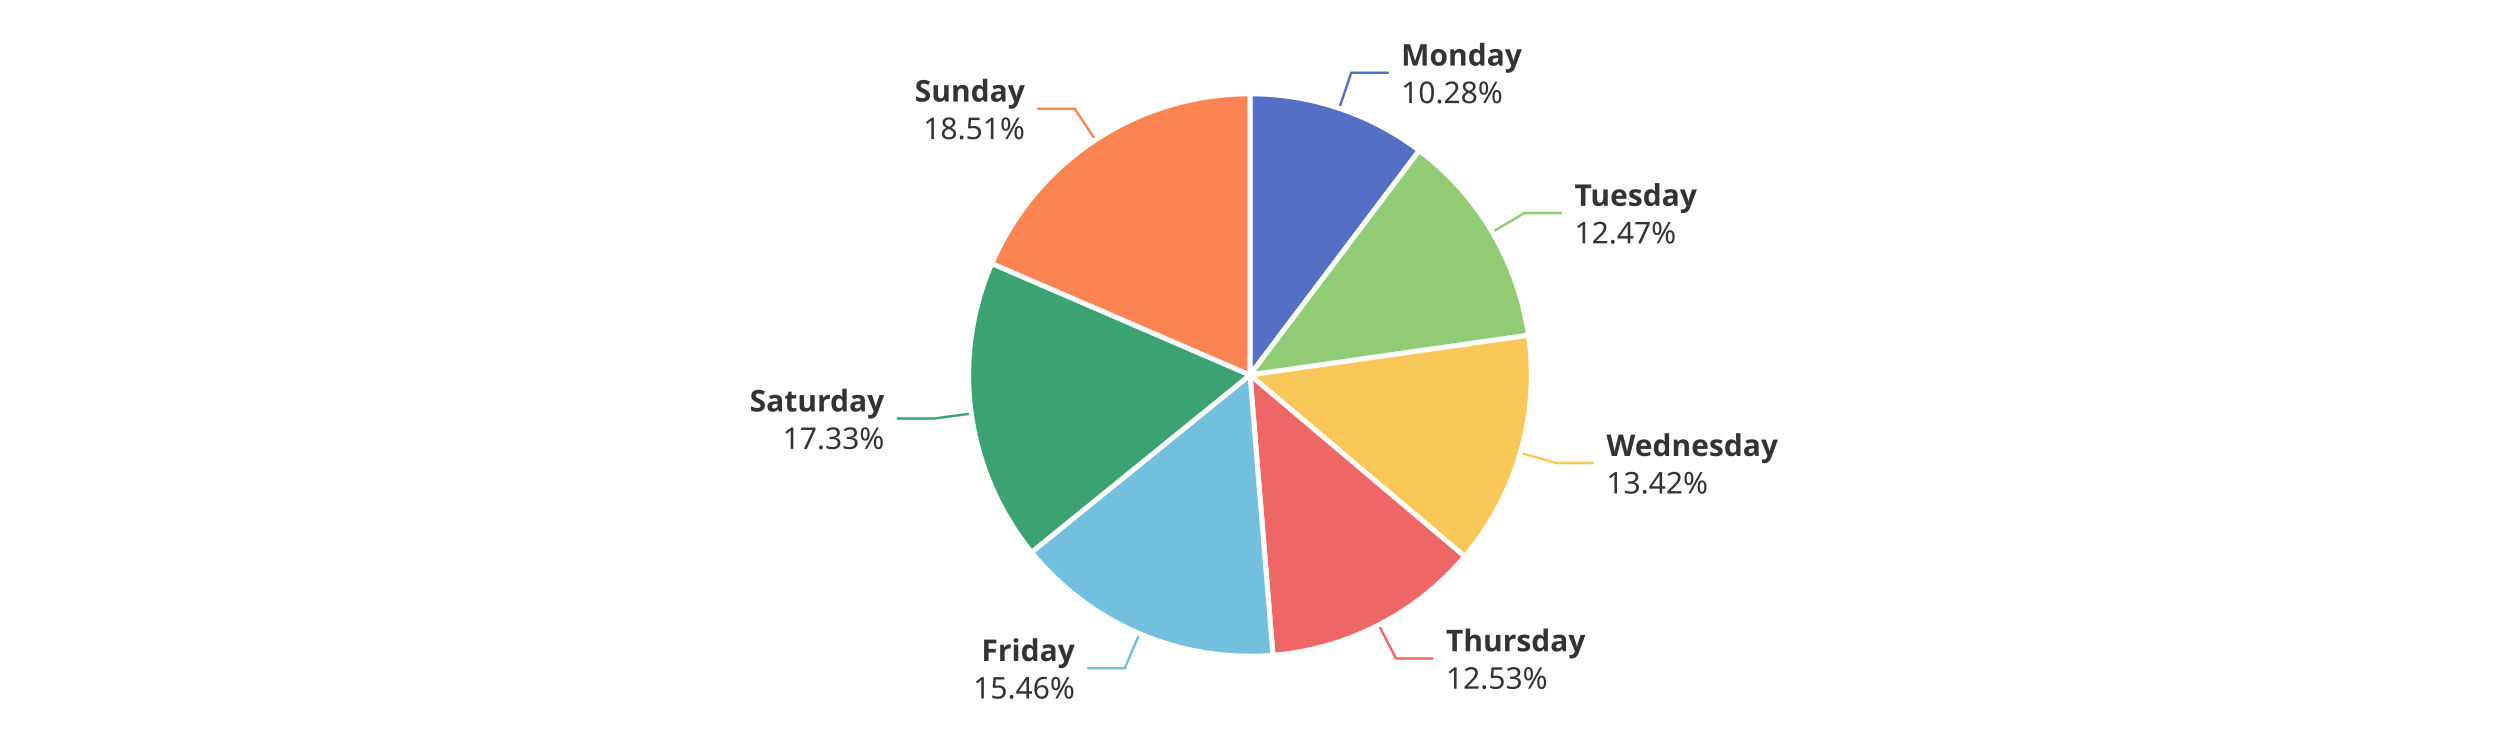
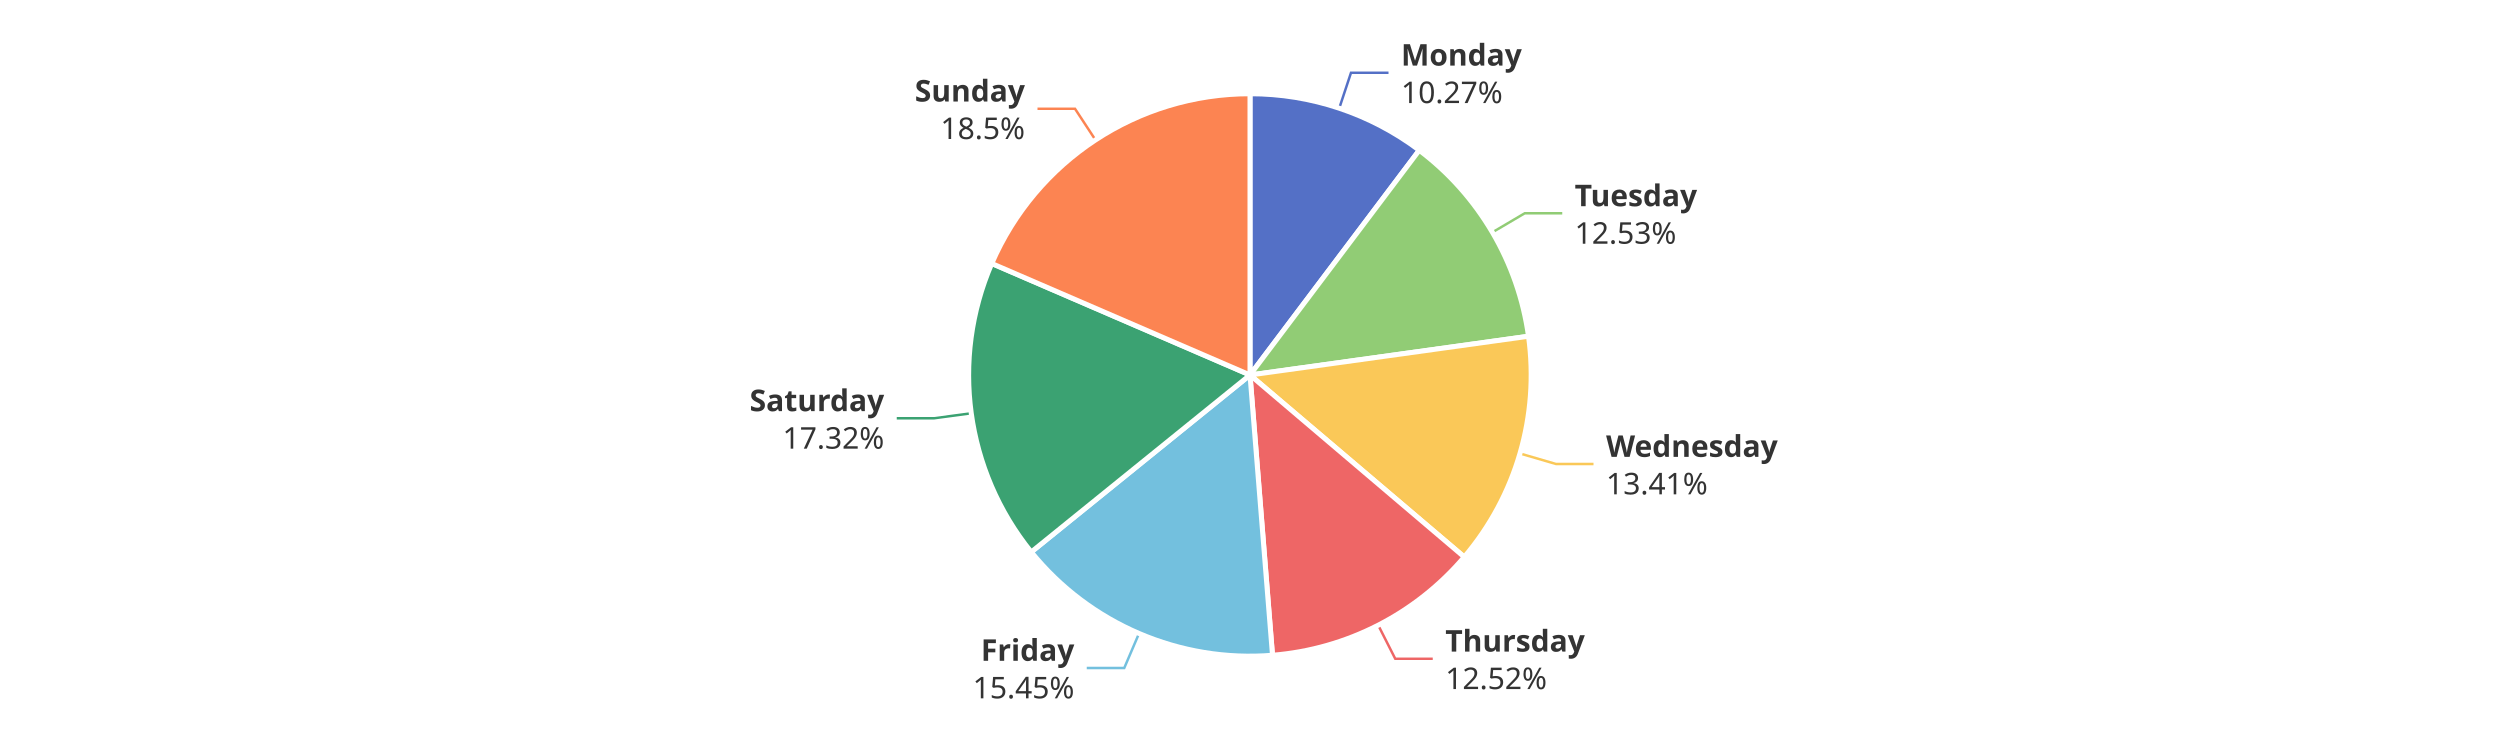
<svg xmlns="http://www.w3.org/2000/svg" width="1000" height="300" version="1.1" baseProfile="full" viewBox="0 0 1000 300">
  <rect width="1000" height="300" x="0" y="0" id="0" fill="#ffffff" />
-   <polyline points="535.7 43.3 540.5 29.1 555.5 29.1" fill="none" stroke="#5470c6" />
-   <polyline points="596.9 92.8 609.8 85.2 624.8 85.2" fill="none" stroke="#91cc75" />
-   <polyline points="608.1 181.1 622.5 185.2 637.5 185.2" fill="none" stroke="#fac858" />
-   <polyline points="551.5 250 558.4 263.4 573.4 263.4" fill="none" stroke="#ee6666" />
-   <polyline points="455.8 253.5 449.9 267.3 434.9 267.3" fill="none" stroke="#73c0de" />
-   <polyline points="388.6 165.4 373.7 167.4 358.7 167.4" fill="none" stroke="#3ba272" />
-   <polyline points="438.2 56 429.9 43.5 414.9 43.5" fill="none" stroke="#fc8452" />
-   <path d="M500 37.5A112.5 112.5 0 0 1 567.7 60.2L500 150Z" fill="#5470c6" stroke="#fff" stroke-width="2" stroke-linejoin="round" />
-   <path d="M567.7 60.2A112.5 112.5 0 0 1 611.4 134.1L500 150Z" fill="#91cc75" stroke="#fff" stroke-width="2" stroke-linejoin="round" />
-   <path d="M611.4 134.1A112.5 112.5 0 0 1 585.9 222.6L500 150Z" fill="#fac858" stroke="#fff" stroke-width="2" stroke-linejoin="round" />
-   <path d="M585.9 222.6A112.5 112.5 0 0 1 509.2 262.1L500 150Z" fill="#ee6666" stroke="#fff" stroke-width="2" stroke-linejoin="round" />
-   <path d="M509.2 262.1A112.5 112.5 0 0 1 412.6 220.9L500 150Z" fill="#73c0de" stroke="#fff" stroke-width="2" stroke-linejoin="round" />
-   <path d="M412.6 220.9A112.5 112.5 0 0 1 396.7 105.4L500 150Z" fill="#3ba272" stroke="#fff" stroke-width="2" stroke-linejoin="round" />
+   <polyline points="535.7 43.3 540.4 29.1 555.4 29.1" fill="none" stroke="#5470c6" />
+   <polyline points="597 92.9 609.9 85.3 624.9 85.3" fill="none" stroke="#91cc75" />
+   <polyline points="608 181.4 622.4 185.6 637.4 185.6" fill="none" stroke="#fac858" />
+   <polyline points="551.3 250.1 558.1 263.5 573.1 263.5" fill="none" stroke="#ee6666" />
+   <polyline points="455.6 253.4 449.7 267.2 434.7 267.2" fill="none" stroke="#73c0de" />
+   <polyline points="388.5 165.3 373.7 167.3 358.7 167.3" fill="none" stroke="#3ba272" />
+   <polyline points="438.2 56 430 43.5 415 43.5" fill="none" stroke="#fc8452" />
+   <path d="M500 37.5A112.5 112.5 0 0 1 567.7 60.1L500 150Z" fill="#5470c6" stroke="#fff" stroke-width="2" stroke-linejoin="round" />
+   <path d="M567.7 60.1A112.5 112.5 0 0 1 611.4 134.5L500 150Z" fill="#91cc75" stroke="#fff" stroke-width="2" stroke-linejoin="round" />
+   <path d="M611.4 134.5A112.5 112.5 0 0 1 585.7 222.8L500 150Z" fill="#fac858" stroke="#fff" stroke-width="2" stroke-linejoin="round" />
+   <path d="M585.7 222.8A112.5 112.5 0 0 1 509 262.1L500 150Z" fill="#ee6666" stroke="#fff" stroke-width="2" stroke-linejoin="round" />
+   <path d="M509 262.1A112.5 112.5 0 0 1 412.5 220.8L500 150Z" fill="#73c0de" stroke="#fff" stroke-width="2" stroke-linejoin="round" />
+   <path d="M412.5 220.8A112.5 112.5 0 0 1 396.7 105.4L500 150Z" fill="#3ba272" stroke="#fff" stroke-width="2" stroke-linejoin="round" />
  <path d="M396.7 105.4A112.5 112.5 0 0 1 500 37.5L500 150Z" fill="#fc8452" stroke="#fff" stroke-width="2" stroke-linejoin="round" />
-   <path d="M0 -15l42.8 0l0 30l-42.8 0Z" transform="translate(560.4609 29.0903)" fill="none" />
-   <text dominant-baseline="central" text-anchor="start" style="font-size:12px;font-family:sans-serif;font-weight:bold;" y="-7.5" transform="translate(560.4609 29.0903)" fill="#333" stroke="rgb(255,255,255)" stroke-width="2" paint-order="stroke" stroke-miterlimit="2">Monday</text>
-   <text dominant-baseline="central" text-anchor="start" style="font-size:12px;font-family:sans-serif;" y="7.5" transform="translate(560.4609 29.0903)" fill="#333" stroke="rgb(255,255,255)" stroke-width="2" paint-order="stroke" stroke-miterlimit="2">10.28%</text>
-   <path d="M0 -15l46.2 0l0 30l-46.2 0Z" transform="translate(629.799 85.1893)" fill="none" />
-   <text dominant-baseline="central" text-anchor="start" style="font-size:12px;font-family:sans-serif;font-weight:bold;" y="-7.5" transform="translate(629.799 85.1893)" fill="#333" stroke="rgb(255,255,255)" stroke-width="2" paint-order="stroke" stroke-miterlimit="2">Tuesday</text>
-   <text dominant-baseline="central" text-anchor="start" style="font-size:12px;font-family:sans-serif;" y="7.5" transform="translate(629.799 85.1893)" fill="#333" stroke="rgb(255,255,255)" stroke-width="2" paint-order="stroke" stroke-miterlimit="2">12.47%</text>
-   <path d="M0 -15l63.6 0l0 30l-63.6 0Z" transform="translate(642.533 185.2409)" fill="none" />
-   <text dominant-baseline="central" text-anchor="start" style="font-size:12px;font-family:sans-serif;font-weight:bold;" y="-7.5" transform="translate(642.533 185.2409)" fill="#333" stroke="rgb(255,255,255)" stroke-width="2" paint-order="stroke" stroke-miterlimit="2">Wednesday</text>
-   <text dominant-baseline="central" text-anchor="start" style="font-size:12px;font-family:sans-serif;" y="7.5" transform="translate(642.533 185.2409)" fill="#333" stroke="rgb(255,255,255)" stroke-width="2" paint-order="stroke" stroke-miterlimit="2">13.42%</text>
-   <path d="M0 -15l50.2 0l0 30l-50.2 0Z" transform="translate(578.3775 263.3504)" fill="none" />
-   <text dominant-baseline="central" text-anchor="start" style="font-size:12px;font-family:sans-serif;font-weight:bold;" y="-7.5" transform="translate(578.3775 263.3504)" fill="#333" stroke="rgb(255,255,255)" stroke-width="2" paint-order="stroke" stroke-miterlimit="2">Thursday</text>
-   <text dominant-baseline="central" text-anchor="start" style="font-size:12px;font-family:sans-serif;" y="7.5" transform="translate(578.3775 263.3504)" fill="#333" stroke="rgb(255,255,255)" stroke-width="2" paint-order="stroke" stroke-miterlimit="2">12.53%</text>
-   <path d="M-40.9 -15l40.9 0l0 30l-40.9 0Z" transform="translate(429.9204 267.2531)" fill="none" />
-   <text dominant-baseline="central" text-anchor="end" style="font-size:12px;font-family:sans-serif;font-weight:bold;" y="-7.5" transform="translate(429.9204 267.2531)" fill="#333" stroke="rgb(255,255,255)" stroke-width="2" paint-order="stroke" stroke-miterlimit="2">Friday</text>
-   <text dominant-baseline="central" text-anchor="end" style="font-size:12px;font-family:sans-serif;" y="7.5" transform="translate(429.9204 267.2531)" fill="#333" stroke="rgb(255,255,255)" stroke-width="2" paint-order="stroke" stroke-miterlimit="2">15.46%</text>
-   <path d="M-48.2 -15l48.2 0l0 30l-48.2 0Z" transform="translate(353.6967 167.4277)" fill="none" />
-   <text dominant-baseline="central" text-anchor="end" style="font-size:12px;font-family:sans-serif;font-weight:bold;" y="-7.5" transform="translate(353.6967 167.4277)" fill="#333" stroke="rgb(255,255,255)" stroke-width="2" paint-order="stroke" stroke-miterlimit="2">Saturday</text>
-   <text dominant-baseline="central" text-anchor="end" style="font-size:12px;font-family:sans-serif;" y="7.5" transform="translate(353.6967 167.4277)" fill="#333" stroke="rgb(255,255,255)" stroke-width="2" paint-order="stroke" stroke-miterlimit="2">17.33%</text>
-   <path d="M-40.9 -15l40.9 0l0 30l-40.9 0Z" transform="translate(409.9388 43.4745)" fill="none" />
-   <text dominant-baseline="central" text-anchor="end" style="font-size:12px;font-family:sans-serif;font-weight:bold;" y="-7.5" transform="translate(409.9388 43.4745)" fill="#333" stroke="rgb(255,255,255)" stroke-width="2" paint-order="stroke" stroke-miterlimit="2">Sunday</text>
-   <text dominant-baseline="central" text-anchor="end" style="font-size:12px;font-family:sans-serif;" y="7.5" transform="translate(409.9388 43.4745)" fill="#333" stroke="rgb(255,255,255)" stroke-width="2" paint-order="stroke" stroke-miterlimit="2">18.51%</text>
+   <path d="M0 -15l42.8 0l0 30l-42.8 0Z" transform="translate(560.4229 29.0775)" fill="none" />
+   <text dominant-baseline="central" text-anchor="start" style="font-size:12px;font-family:sans-serif;font-weight:bold;" y="-7.5" transform="translate(560.4229 29.0775)" fill="#333" stroke="rgb(255,255,255)" stroke-width="2" paint-order="stroke" stroke-miterlimit="2">Monday</text>
+   <text dominant-baseline="central" text-anchor="start" style="font-size:12px;font-family:sans-serif;" y="7.5" transform="translate(560.4229 29.0775)" fill="#333" stroke="rgb(255,255,255)" stroke-width="2" paint-order="stroke" stroke-miterlimit="2">10.27%</text>
+   <path d="M0 -15l46.2 0l0 30l-46.2 0Z" transform="translate(629.8804 85.3273)" fill="none" />
+   <text dominant-baseline="central" text-anchor="start" style="font-size:12px;font-family:sans-serif;font-weight:bold;" y="-7.5" transform="translate(629.8804 85.3273)" fill="#333" stroke="rgb(255,255,255)" stroke-width="2" paint-order="stroke" stroke-miterlimit="2">Tuesday</text>
+   <text dominant-baseline="central" text-anchor="start" style="font-size:12px;font-family:sans-serif;" y="7.5" transform="translate(629.8804 85.3273)" fill="#333" stroke="rgb(255,255,255)" stroke-width="2" paint-order="stroke" stroke-miterlimit="2">12.53%</text>
+   <path d="M0 -15l63.6 0l0 30l-63.6 0Z" transform="translate(642.4329 185.5871)" fill="none" />
+   <text dominant-baseline="central" text-anchor="start" style="font-size:12px;font-family:sans-serif;font-weight:bold;" y="-7.5" transform="translate(642.4329 185.5871)" fill="#333" stroke="rgb(255,255,255)" stroke-width="2" paint-order="stroke" stroke-miterlimit="2">Wednesday</text>
+   <text dominant-baseline="central" text-anchor="start" style="font-size:12px;font-family:sans-serif;" y="7.5" transform="translate(642.4329 185.5871)" fill="#333" stroke="rgb(255,255,255)" stroke-width="2" paint-order="stroke" stroke-miterlimit="2">13.41%</text>
+   <path d="M0 -15l50.2 0l0 30l-50.2 0Z" transform="translate(578.1281 263.4785)" fill="none" />
+   <text dominant-baseline="central" text-anchor="start" style="font-size:12px;font-family:sans-serif;font-weight:bold;" y="-7.5" transform="translate(578.1281 263.4785)" fill="#333" stroke="rgb(255,255,255)" stroke-width="2" paint-order="stroke" stroke-miterlimit="2">Thursday</text>
+   <text dominant-baseline="central" text-anchor="start" style="font-size:12px;font-family:sans-serif;" y="7.5" transform="translate(578.1281 263.4785)" fill="#333" stroke="rgb(255,255,255)" stroke-width="2" paint-order="stroke" stroke-miterlimit="2">12.52%</text>
+   <path d="M-40.9 -15l40.9 0l0 30l-40.9 0Z" transform="translate(429.7363 267.1743)" fill="none" />
+   <text dominant-baseline="central" text-anchor="end" style="font-size:12px;font-family:sans-serif;font-weight:bold;" y="-7.5" transform="translate(429.7363 267.1743)" fill="#333" stroke="rgb(255,255,255)" stroke-width="2" paint-order="stroke" stroke-miterlimit="2">Friday</text>
+   <text dominant-baseline="central" text-anchor="end" style="font-size:12px;font-family:sans-serif;" y="7.5" transform="translate(429.7363 267.1743)" fill="#333" stroke="rgb(255,255,255)" stroke-width="2" paint-order="stroke" stroke-miterlimit="2">15.45%</text>
+   <path d="M-48.2 -15l48.2 0l0 30l-48.2 0Z" transform="translate(353.6803 167.3086)" fill="none" />
+   <text dominant-baseline="central" text-anchor="end" style="font-size:12px;font-family:sans-serif;font-weight:bold;" y="-7.5" transform="translate(353.6803 167.3086)" fill="#333" stroke="rgb(255,255,255)" stroke-width="2" paint-order="stroke" stroke-miterlimit="2">Saturday</text>
+   <text dominant-baseline="central" text-anchor="end" style="font-size:12px;font-family:sans-serif;" y="7.5" transform="translate(353.6803 167.3086)" fill="#333" stroke="rgb(255,255,255)" stroke-width="2" paint-order="stroke" stroke-miterlimit="2">17.32%</text>
+   <path d="M-40.9 -15l40.9 0l0 30l-40.9 0Z" transform="translate(409.9723 43.4525)" fill="none" />
+   <text dominant-baseline="central" text-anchor="end" style="font-size:12px;font-family:sans-serif;font-weight:bold;" y="-7.5" transform="translate(409.9723 43.4525)" fill="#333" stroke="rgb(255,255,255)" stroke-width="2" paint-order="stroke" stroke-miterlimit="2">Sunday</text>
+   <text dominant-baseline="central" text-anchor="end" style="font-size:12px;font-family:sans-serif;" y="7.5" transform="translate(409.9723 43.4525)" fill="#333" stroke="rgb(255,255,255)" stroke-width="2" paint-order="stroke" stroke-miterlimit="2">18.5%</text>
</svg>
